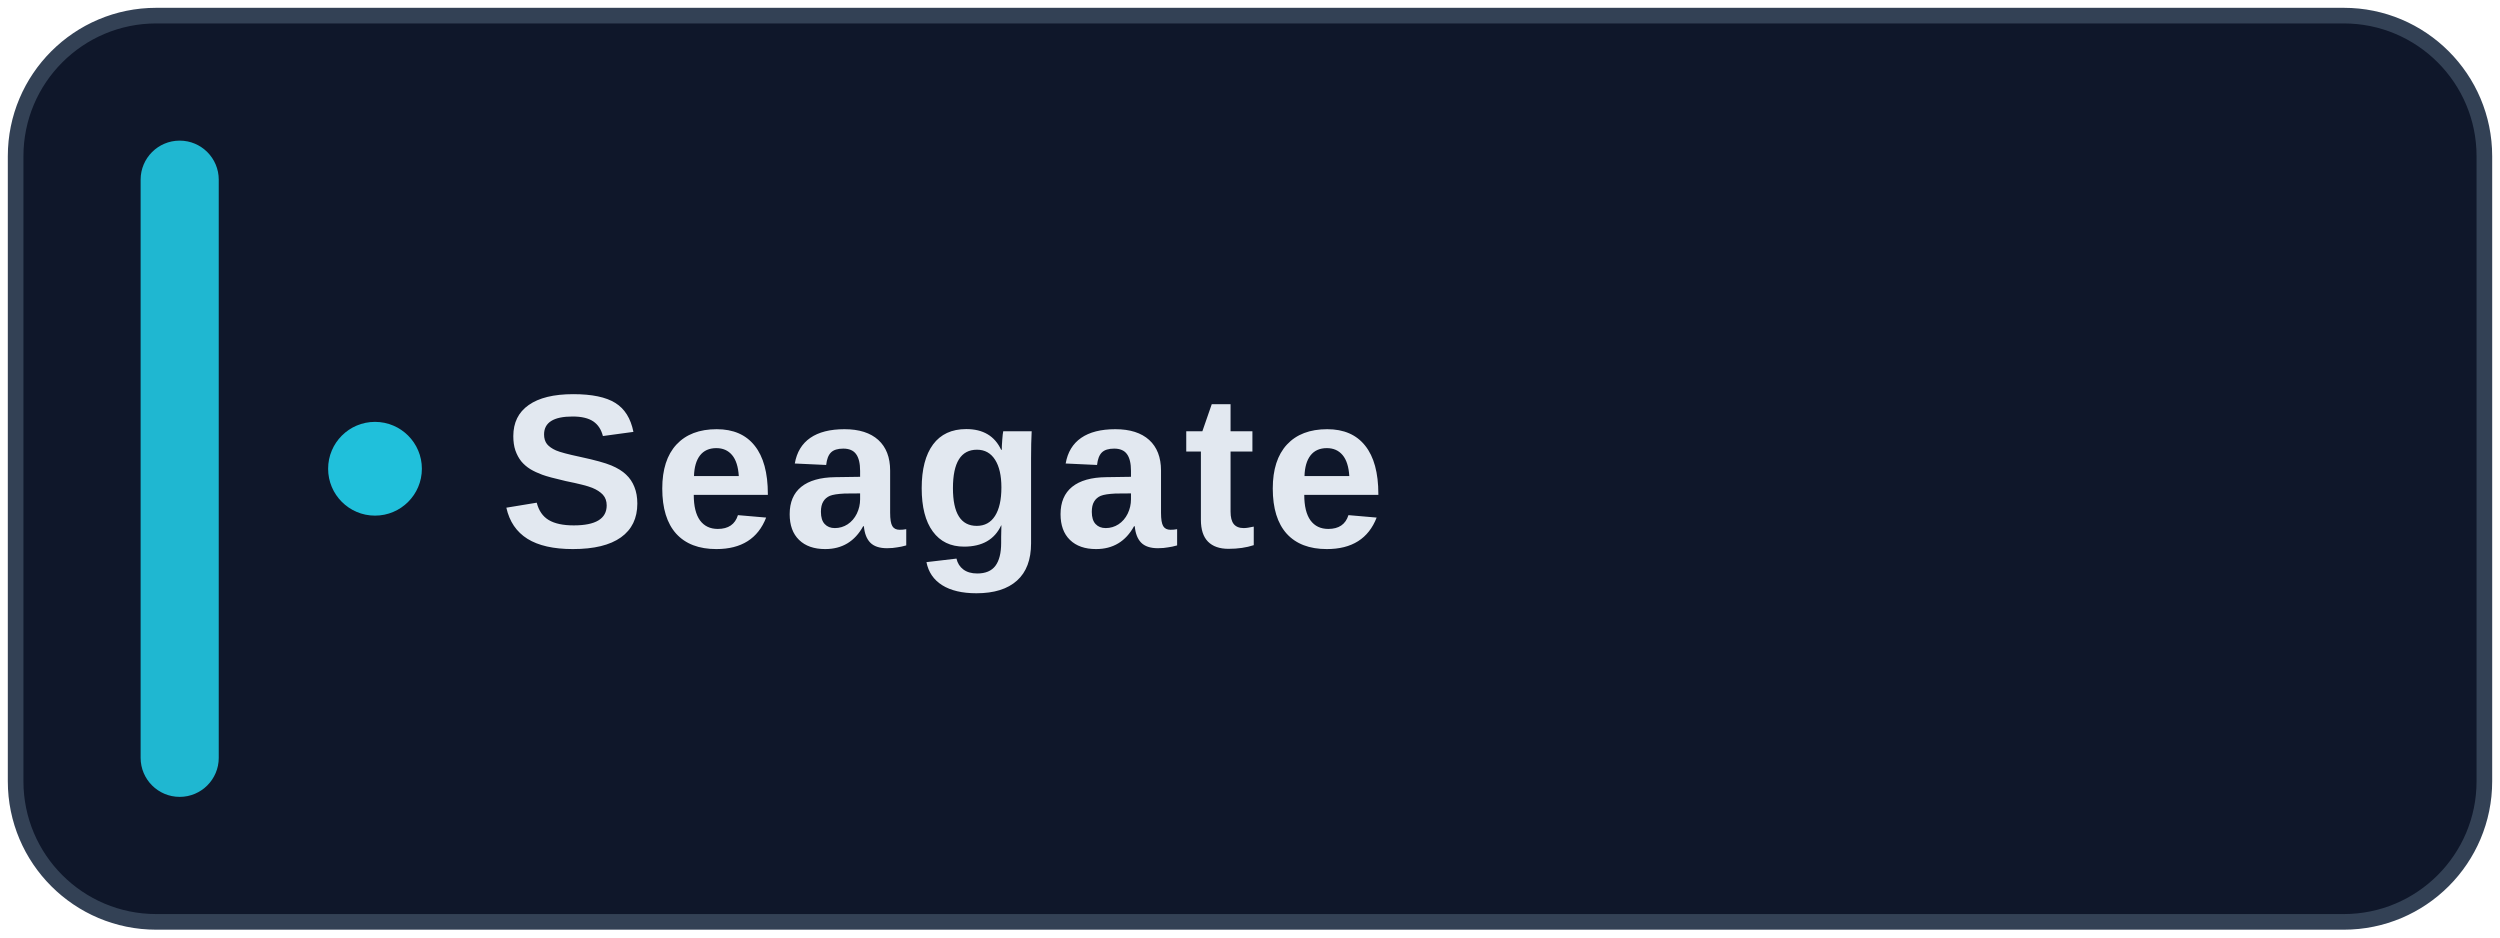
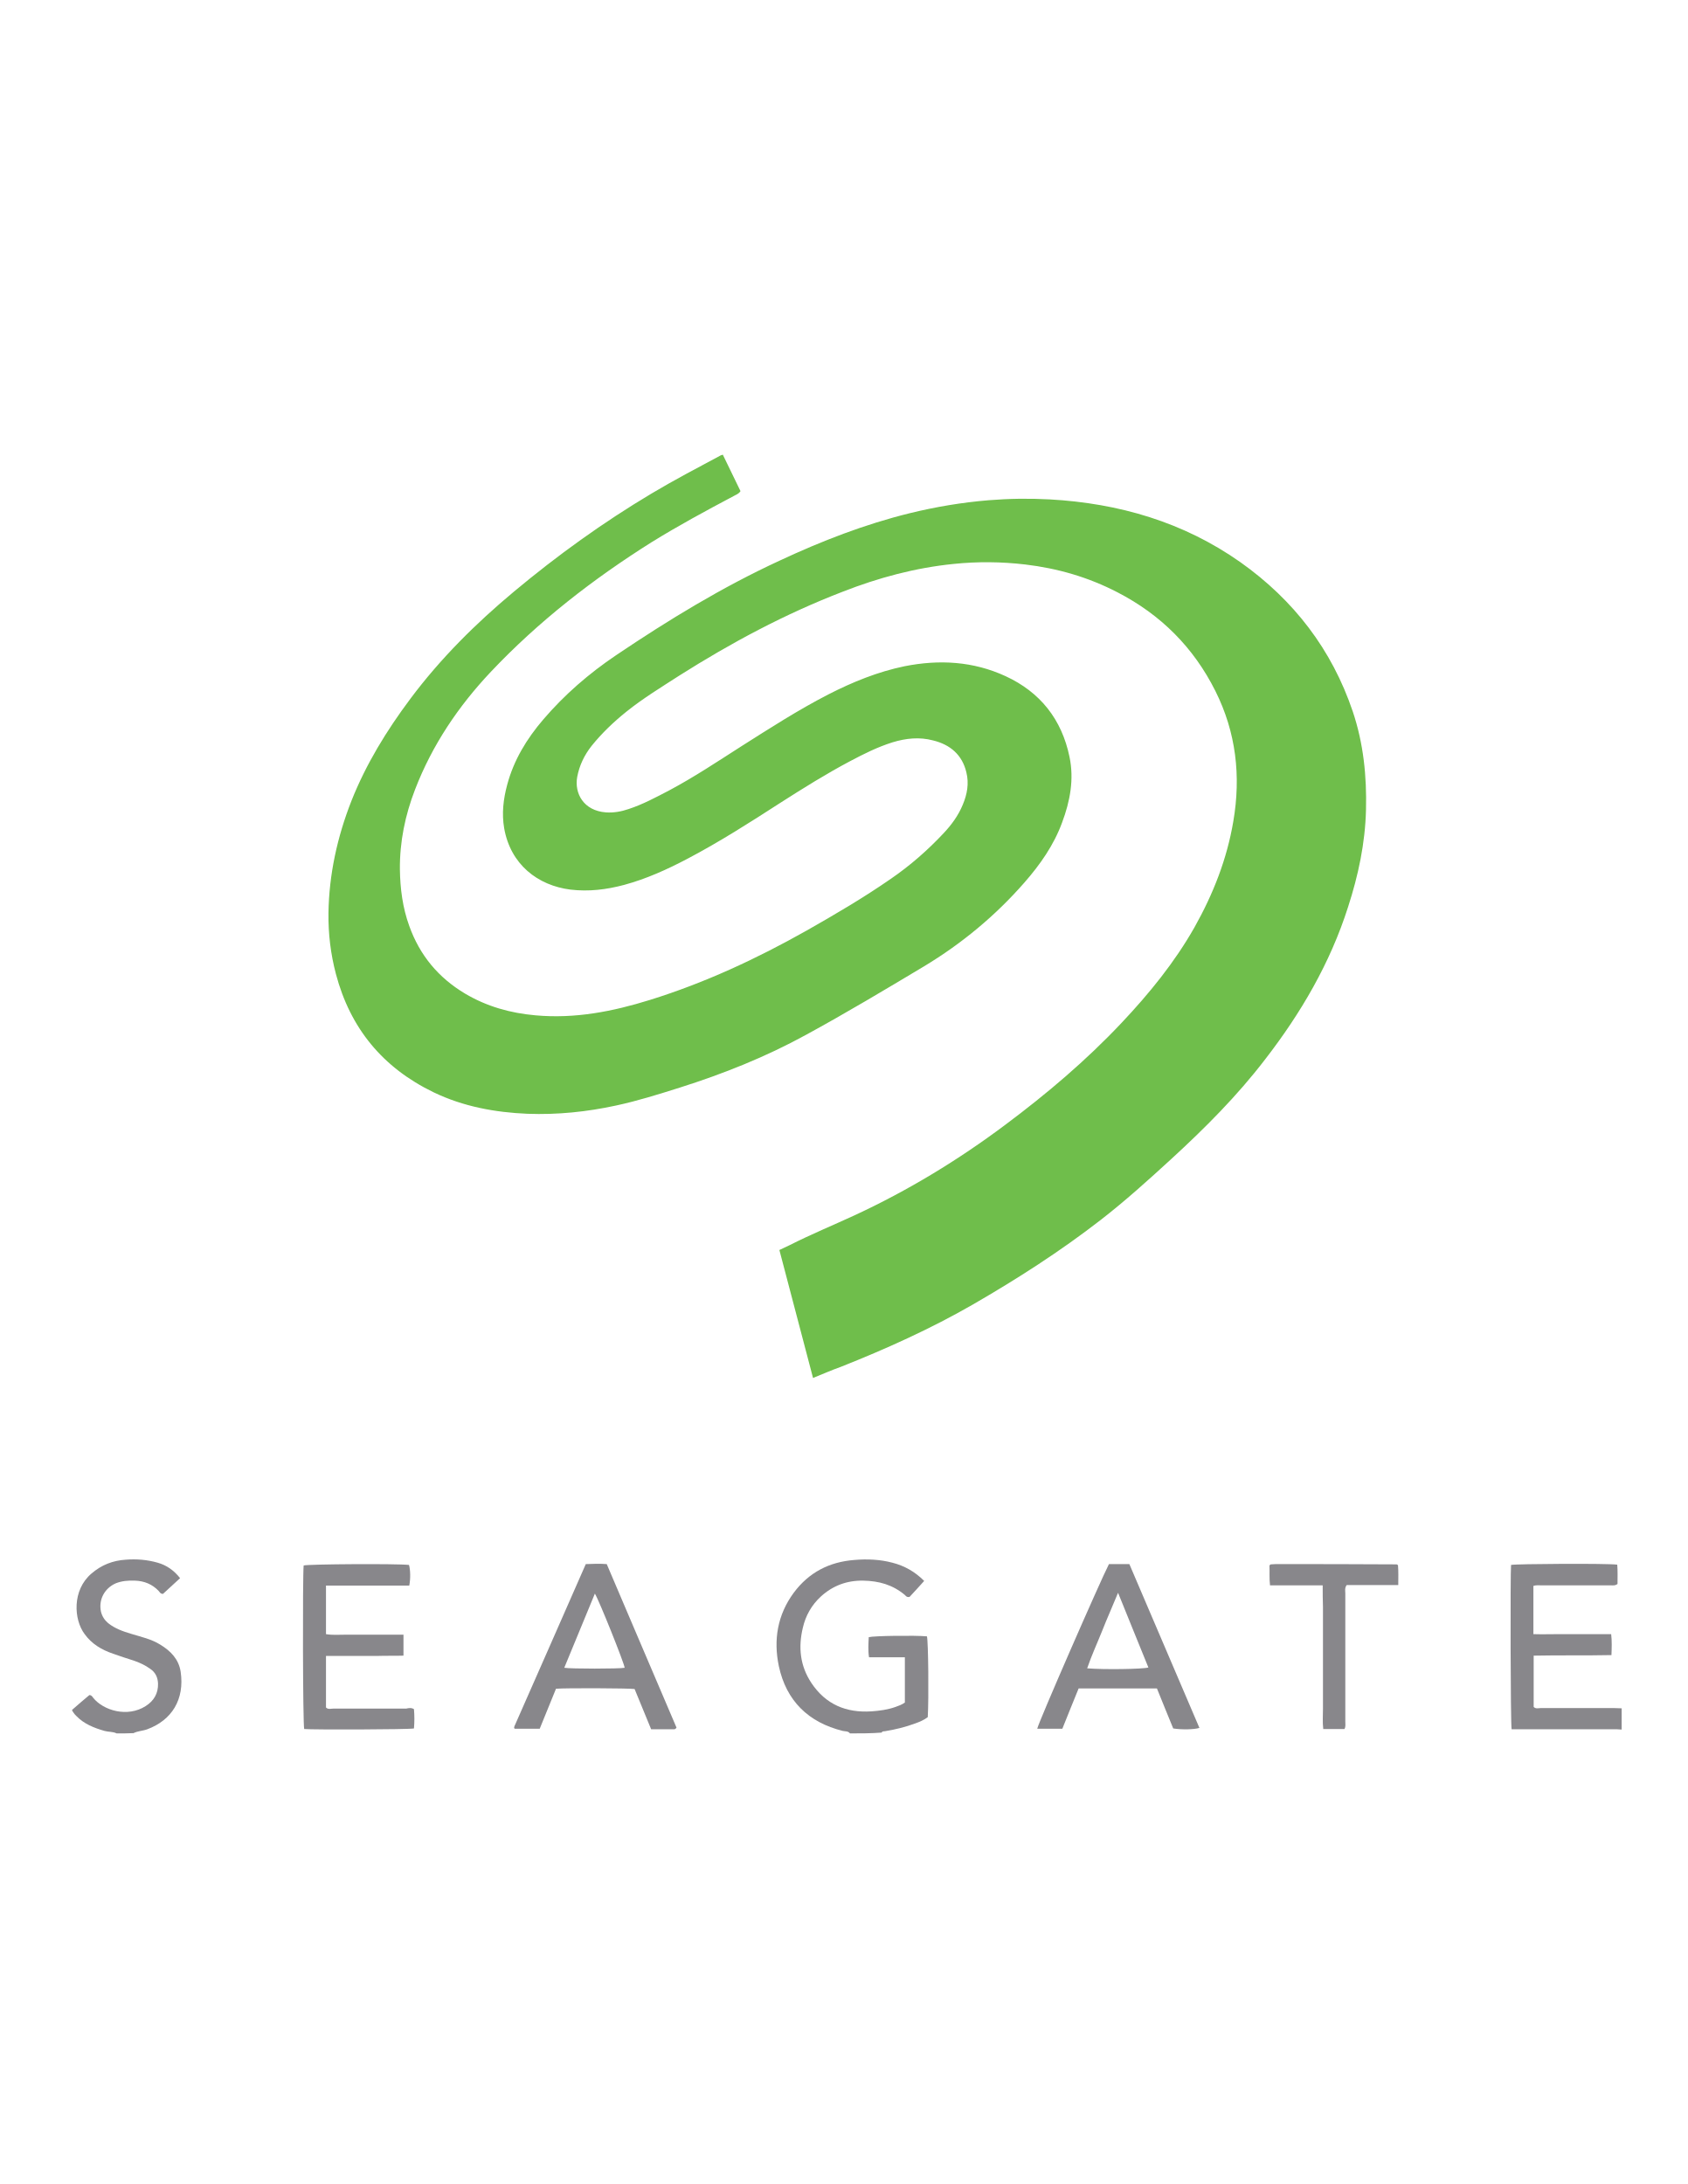
- <svg xmlns="http://www.w3.org/2000/svg" width="320" height="120" viewBox="0 0 320 120">
-   <rect x="2" y="2" width="316" height="116" rx="18" fill="#0f172a" stroke="#334155" stroke-width="2" />
-   <rect x="18" y="18" width="10" height="84" rx="5" fill="#22d3ee" opacity="0.85" />
-   <circle cx="48" cy="60" r="6" fill="#22d3ee" opacity="0.9" />
-   <text x="64" y="70" font-family="Arial, Helvetica, sans-serif" font-size="28" font-weight="800" fill="#e2e8f0" letter-spacing="1">Seagate</text>
+ <svg xmlns="http://www.w3.org/2000/svg" version="1.1" id="Layer_1" x="0px" y="0px" viewBox="0 0 612 792" style="enable-background:new 0 0 612 792;" xml:space="preserve">
+   <style type="text/css">
+ 	.st0{fill:#88878B;}
+ 	.st1{fill:#6FBE4B;}
+ </style>
+   <g>
+     <path class="st0" d="M308.2,628.6c-0.7-0.9-1.7-0.7-2.6-0.9c-12.5-3.1-20.5-10.9-23.2-23.5c-2-9.5-0.5-18.6,5.4-26.6   c5.5-7.4,12.9-11.2,22-11.9c4.6-0.4,9.3-0.2,13.8,1c4.3,1.1,8.1,3.2,11.5,6.6c-1.8,2-3.6,4-5.3,5.8c-1,0.2-1.3-0.3-1.7-0.7   c-4.4-3.7-9.4-5.1-15.1-5.2c-5.9-0.1-11,1.8-15.3,5.7c-3.4,3.1-5.6,7-6.6,11.4c-1.7,7.1-1,13.8,3.1,20c5.2,7.8,12.6,10.9,21.8,10.3   c2.9-0.2,5.9-0.6,8.7-1.6c1.1-0.4,2.3-0.8,3.4-1.6c0-5.3,0-10.7,0-16.4c-4.3,0-8.6,0-13,0c-0.4-2.6-0.2-5-0.1-7.3   c1.8-0.5,16.9-0.7,21.1-0.3c0.5,1.8,0.7,22.5,0.3,29.3c-1.3,1-2.9,1.7-4.6,2.3c-3.5,1.3-7.2,2.2-10.9,2.8c-0.4,0.1-1-0.1-1.2,0.5   C315.9,628.6,312,628.6,308.2,628.6z" />
+     <path class="st0" d="M588,627.2c-0.6,0-1.1-0.1-1.7-0.1c-11.9,0-23.8,0-35.7,0c-0.9,0-1.7,0-2.5,0c-0.4-2-0.5-56.7-0.2-59.6   c1.7-0.4,34.8-0.6,38.5-0.1c0.2,2.3,0.1,4.7,0.1,7c-0.9,0.7-1.8,0.5-2.6,0.5c-8.4,0-16.8,0-25.2,0c-0.9,0-1.7-0.1-2.7,0.2   c0,5.8,0,11.5,0,17.5c3.2,0.1,6.3,0,9.4,0c3.1,0,6.2,0,9.4,0c3.1,0,6.2,0,9.4,0c0.3,2.6,0.2,5,0.1,7.6c-9.5,0.2-18.8,0-28.2,0.2   c0,6.3,0,12.4,0,18.6c0.8,0.8,1.8,0.4,2.7,0.4c8.7,0,17.4,0,26.1,0c1,0,2.1,0.1,3.1,0.1C588,622.1,588,624.6,588,627.2z" />
+     <path class="st0" d="M42.3,628.6c-1.4-0.7-3-0.5-4.4-0.9c-3.8-1.1-7.4-2.5-10.2-5.4c-0.4-0.4-0.8-0.8-1.1-1.3   c-0.2-0.2-0.3-0.5-0.5-0.9c2.1-1.8,4.2-3.7,6.3-5.4c0.8,0,1.1,0.6,1.4,1c3.7,4.6,12.4,7.2,19,3c3-1.9,4.6-4.6,4.5-8.2   c-0.1-2.2-0.9-4-2.8-5.3c-1.8-1.3-3.9-2.3-6-3c-2.5-0.8-5-1.6-7.5-2.5c-4.1-1.4-7.7-3.5-10.3-7.1c-4-5.3-4.6-16,2.5-22   c3.6-3.1,7.7-4.7,12.4-5c3.9-0.3,7.8,0,11.6,1.1c3.2,0.9,5.9,2.8,8.1,5.6c-2.1,1.9-4.2,3.9-6.2,5.7c-1,0-1.2-0.7-1.6-1.1   c-2.3-2.4-5.2-3.6-8.6-3.7c-2.4-0.1-4.8,0.1-7,1c-4,1.8-6.2,5.9-5.3,10.2c0.4,1.7,1.3,3.1,2.6,4.2c2.5,2,5.4,3,8.4,3.9   c3.6,1.1,7.3,1.9,10.5,3.9c3.8,2.3,6.7,5.3,7.4,9.8c1.5,10.1-3.2,17.6-12.1,20.9c-1.6,0.6-3.4,0.6-5,1.4   C46.4,628.6,44.4,628.6,42.3,628.6z" />
+     <path class="st1" d="M294.8,499.7c-4.1-15.5-8.1-30.9-12.2-46.4c1.3-0.6,2.6-1.2,3.8-1.8c7.7-3.9,15.7-7.2,23.5-10.8   c19.4-9,37.5-20,54.6-32.8c15-11.2,29.3-23.3,42.2-37c10-10.6,19.2-21.9,26.4-34.6c6.8-12.1,11.8-24.8,14.1-38.5   c2.8-16.4,1-32.2-6.5-47.2c-7.9-15.8-19.8-27.7-35.5-35.8c-10.6-5.5-21.7-8.7-33.5-10.1c-8.6-1-17.2-1.1-25.9-0.2   c-13.9,1.4-27.3,5-40.3,10.1c-20.8,8-40.4,18.5-59.2,30.4c-6.5,4.2-13.1,8.2-19.2,13.1c-4.6,3.7-8.9,7.8-12.6,12.4   c-2.6,3.3-4.4,7-5.2,11.2c-1.1,6,2.3,12.3,10.4,12.9c2.8,0.2,5.6-0.3,8.2-1.2c5.2-1.7,10-4.3,14.8-6.8c9-4.8,17.4-10.4,26-15.9   c10.4-6.6,20.8-13.3,31.7-18.9c8.8-4.5,17.9-8.2,27.6-10.2c12.6-2.5,24.9-1.8,36.6,3.6c12.6,5.8,20.4,15.7,23.2,29.3   c1.7,8.1,0.2,16.1-2.7,23.8c-3,8.2-8,15.3-13.7,21.8c-10.5,12-22.7,22.1-36.3,30.3c-14.2,8.5-28.4,17-42.9,24.9   c-14.6,8-29.9,14.1-45.7,19.1c-7.6,2.4-15.2,4.8-23.1,6.5c-10.6,2.3-21.3,3.4-32.1,3c-11.8-0.5-23.3-2.6-34.1-7.8   c-18.4-8.9-30.2-23.2-35.4-42.9c-1.9-7.2-2.8-14.6-2.7-22.1c0.2-14,3.2-27.6,8.3-40.6c5.3-13.4,12.8-25.6,21.4-37.1   c10.9-14.6,23.7-27.3,37.6-38.9c15.7-13.1,32.2-25,49.8-35.5c8.2-4.9,16.6-9.3,25-13.8c0.2-0.1,0.4-0.2,0.9-0.3   c2.1,4.4,4.3,8.8,6.4,13.2c-0.7,1.1-1.7,1.3-2.5,1.8c-10,5.3-20,10.7-29.7,16.7c-21.3,13.4-41,28.7-58.3,47   c-11.8,12.5-21.3,26.6-27.5,42.7c-3.6,9.3-5.6,19-5.5,29c0.1,7,1,13.9,3.4,20.5c3.8,10.6,10.5,18.7,20.2,24.5   c7.9,4.7,16.5,7.1,25.6,7.9c14.3,1.3,28-1.4,41.5-5.6c19.9-6.2,38.6-14.9,56.7-25.1c10.4-5.9,20.8-12,30.6-18.8   c7-4.8,13.4-10.4,19.2-16.6c2.9-3.1,5.3-6.4,6.9-10.3c1.6-3.8,2.3-7.7,1.3-11.7c-1.5-6.4-5.9-10.1-12.1-11.6   c-4.9-1.3-9.8-0.8-14.7,0.7c-5.4,1.7-10.4,4.2-15.3,6.8c-8.7,4.6-17,9.8-25.3,15.1c-11,7.1-22.1,14.2-33.7,20.3   c-7.4,3.9-14.9,7.3-23,9.5c-6.4,1.7-12.8,2.5-19.5,1.7c-11.8-1.5-21.7-9.1-24-22.3c-0.9-5.3-0.3-10.5,1.1-15.7   c2.4-9,7.1-16.7,13.1-23.7c7.7-9,16.6-16.7,26.4-23.3c19-12.8,38.5-24.7,59.3-34.3c15.2-7.1,30.9-13.2,47.2-17.2   c9.4-2.3,18.9-3.9,28.6-4.7c7.4-0.6,14.7-0.7,22.1-0.3c25.1,1.4,48.5,8.2,69.2,22.8c19.3,13.7,33.1,31.6,40.7,54.1   c3.9,11.6,5.1,23.5,4.8,35.7c-0.3,12.1-2.8,23.8-6.5,35.2c-6.5,20.4-17.1,38.5-30.1,55.3c-10.1,13.2-21.8,24.9-34,36.1   c-8.3,7.6-16.7,15.2-25.6,22.1c-14.7,11.4-30.3,21.4-46.4,30.7c-15.3,8.8-31.5,16.1-47.9,22.6C301.4,496.9,298.3,498.3,294.8,499.7   z" />
+     <path class="st0" d="M245.3,626.5c-0.4,0.6-0.7,0.6-1,0.6c-2.7,0-5.4,0-8.2,0c-2-4.9-4-9.8-6-14.6c-2-0.3-25-0.4-28.5-0.1   c-1.9,4.7-3.9,9.6-5.9,14.5c-3.1,0-6.1,0-9.1,0c-0.1-0.1-0.1-0.1-0.1-0.2c0-0.1-0.1-0.2-0.1-0.2c0.1-0.4,0.2-0.8,0.4-1.1   c8.5-19.4,17.1-38.7,25.6-58.2c2.5-0.1,5-0.2,7.6,0C228.5,587.1,236.9,606.9,245.3,626.5z M204.6,604.8c2.3,0.4,19.9,0.4,21.9,0   c-0.2-1.8-9.3-24.5-10.8-26.9C212,586.9,208.3,595.8,204.6,604.8z" />
+     <path class="st0" d="M402.1,567.2c2.5,0,4.8,0,7.4,0c8.5,19.8,16.9,39.6,25.4,59.4c-1.8,0.6-6.4,0.7-9.5,0.2   c-2-4.8-3.9-9.6-5.9-14.5c-9.5,0-18.9,0-28.4,0c-2,4.8-3.9,9.7-5.9,14.6c-3.1,0-6.1,0-9.1,0C376.4,624.9,399,573.2,402.1,567.2z    M405.4,577.6c-2,4.9-4,9.3-5.8,13.9c-1.8,4.5-3.8,8.8-5.4,13.5c6,0.5,20.2,0.3,22.2-0.3C412.7,595.7,409.2,586.9,405.4,577.6z" />
+     <path class="st0" d="M150.1,619.8c0.2,2.3,0.2,4.7,0,7c-1.8,0.4-36.9,0.5-39.8,0.2c-0.5-1.7-0.6-55-0.2-59.3   c1.7-0.5,33.6-0.7,38.2-0.2c0.5,1.7,0.6,4.9,0.1,7.5c-10,0-20,0-30.2,0c0,6,0,11.7,0,17.6c2.3,0.4,4.6,0.2,6.9,0.2   c2.4,0,4.8,0,7.2,0c2.3,0,4.6,0,7,0c2.3,0,4.6,0,7,0c0,2.6,0,5,0,7.6c-3.1,0.1-6.2,0-9.3,0.1c-3.1,0-6.2,0-9.4,0   c-3.1,0-6.2,0-9.4,0c0,6.4,0,12.5,0,18.7c0.8,0.8,1.8,0.4,2.7,0.4c8.8,0,17.6,0,26.4,0C148.2,619.4,149.1,619.2,150.1,619.8z" />
+     <path class="st0" d="M479.6,574.9c-6.5,0-12.7,0-19.1,0c-0.3-2.5-0.1-4.9-0.2-7.2c0.2-0.2,0.2-0.2,0.3-0.3c0.1-0.1,0.1-0.1,0.2-0.1   c0.6,0,1.1-0.1,1.7-0.1c14.6,0,29.2,0,43.9,0.1c0.1,0,0.3,0.1,0.5,0.3c0.2,2.3,0.1,4.6,0.1,7.2c-6.4,0-12.6,0-18.7,0   c-0.8,1.1-0.5,2.1-0.5,3c0,15.5,0,31,0,46.5c0,0.9,0.2,1.8-0.3,2.7c-2.5,0-5,0-7.7,0c-0.3-2.5-0.1-4.9-0.1-7.4c0-2.5,0-5,0-7.4   c0-2.5,0-5,0-7.4c0-2.4,0-4.8,0-7.2c0-2.5,0-5,0-7.4c0-2.5,0-5,0-7.4C479.6,580.2,479.6,577.7,479.6,574.9z" />
+   </g>
</svg>
